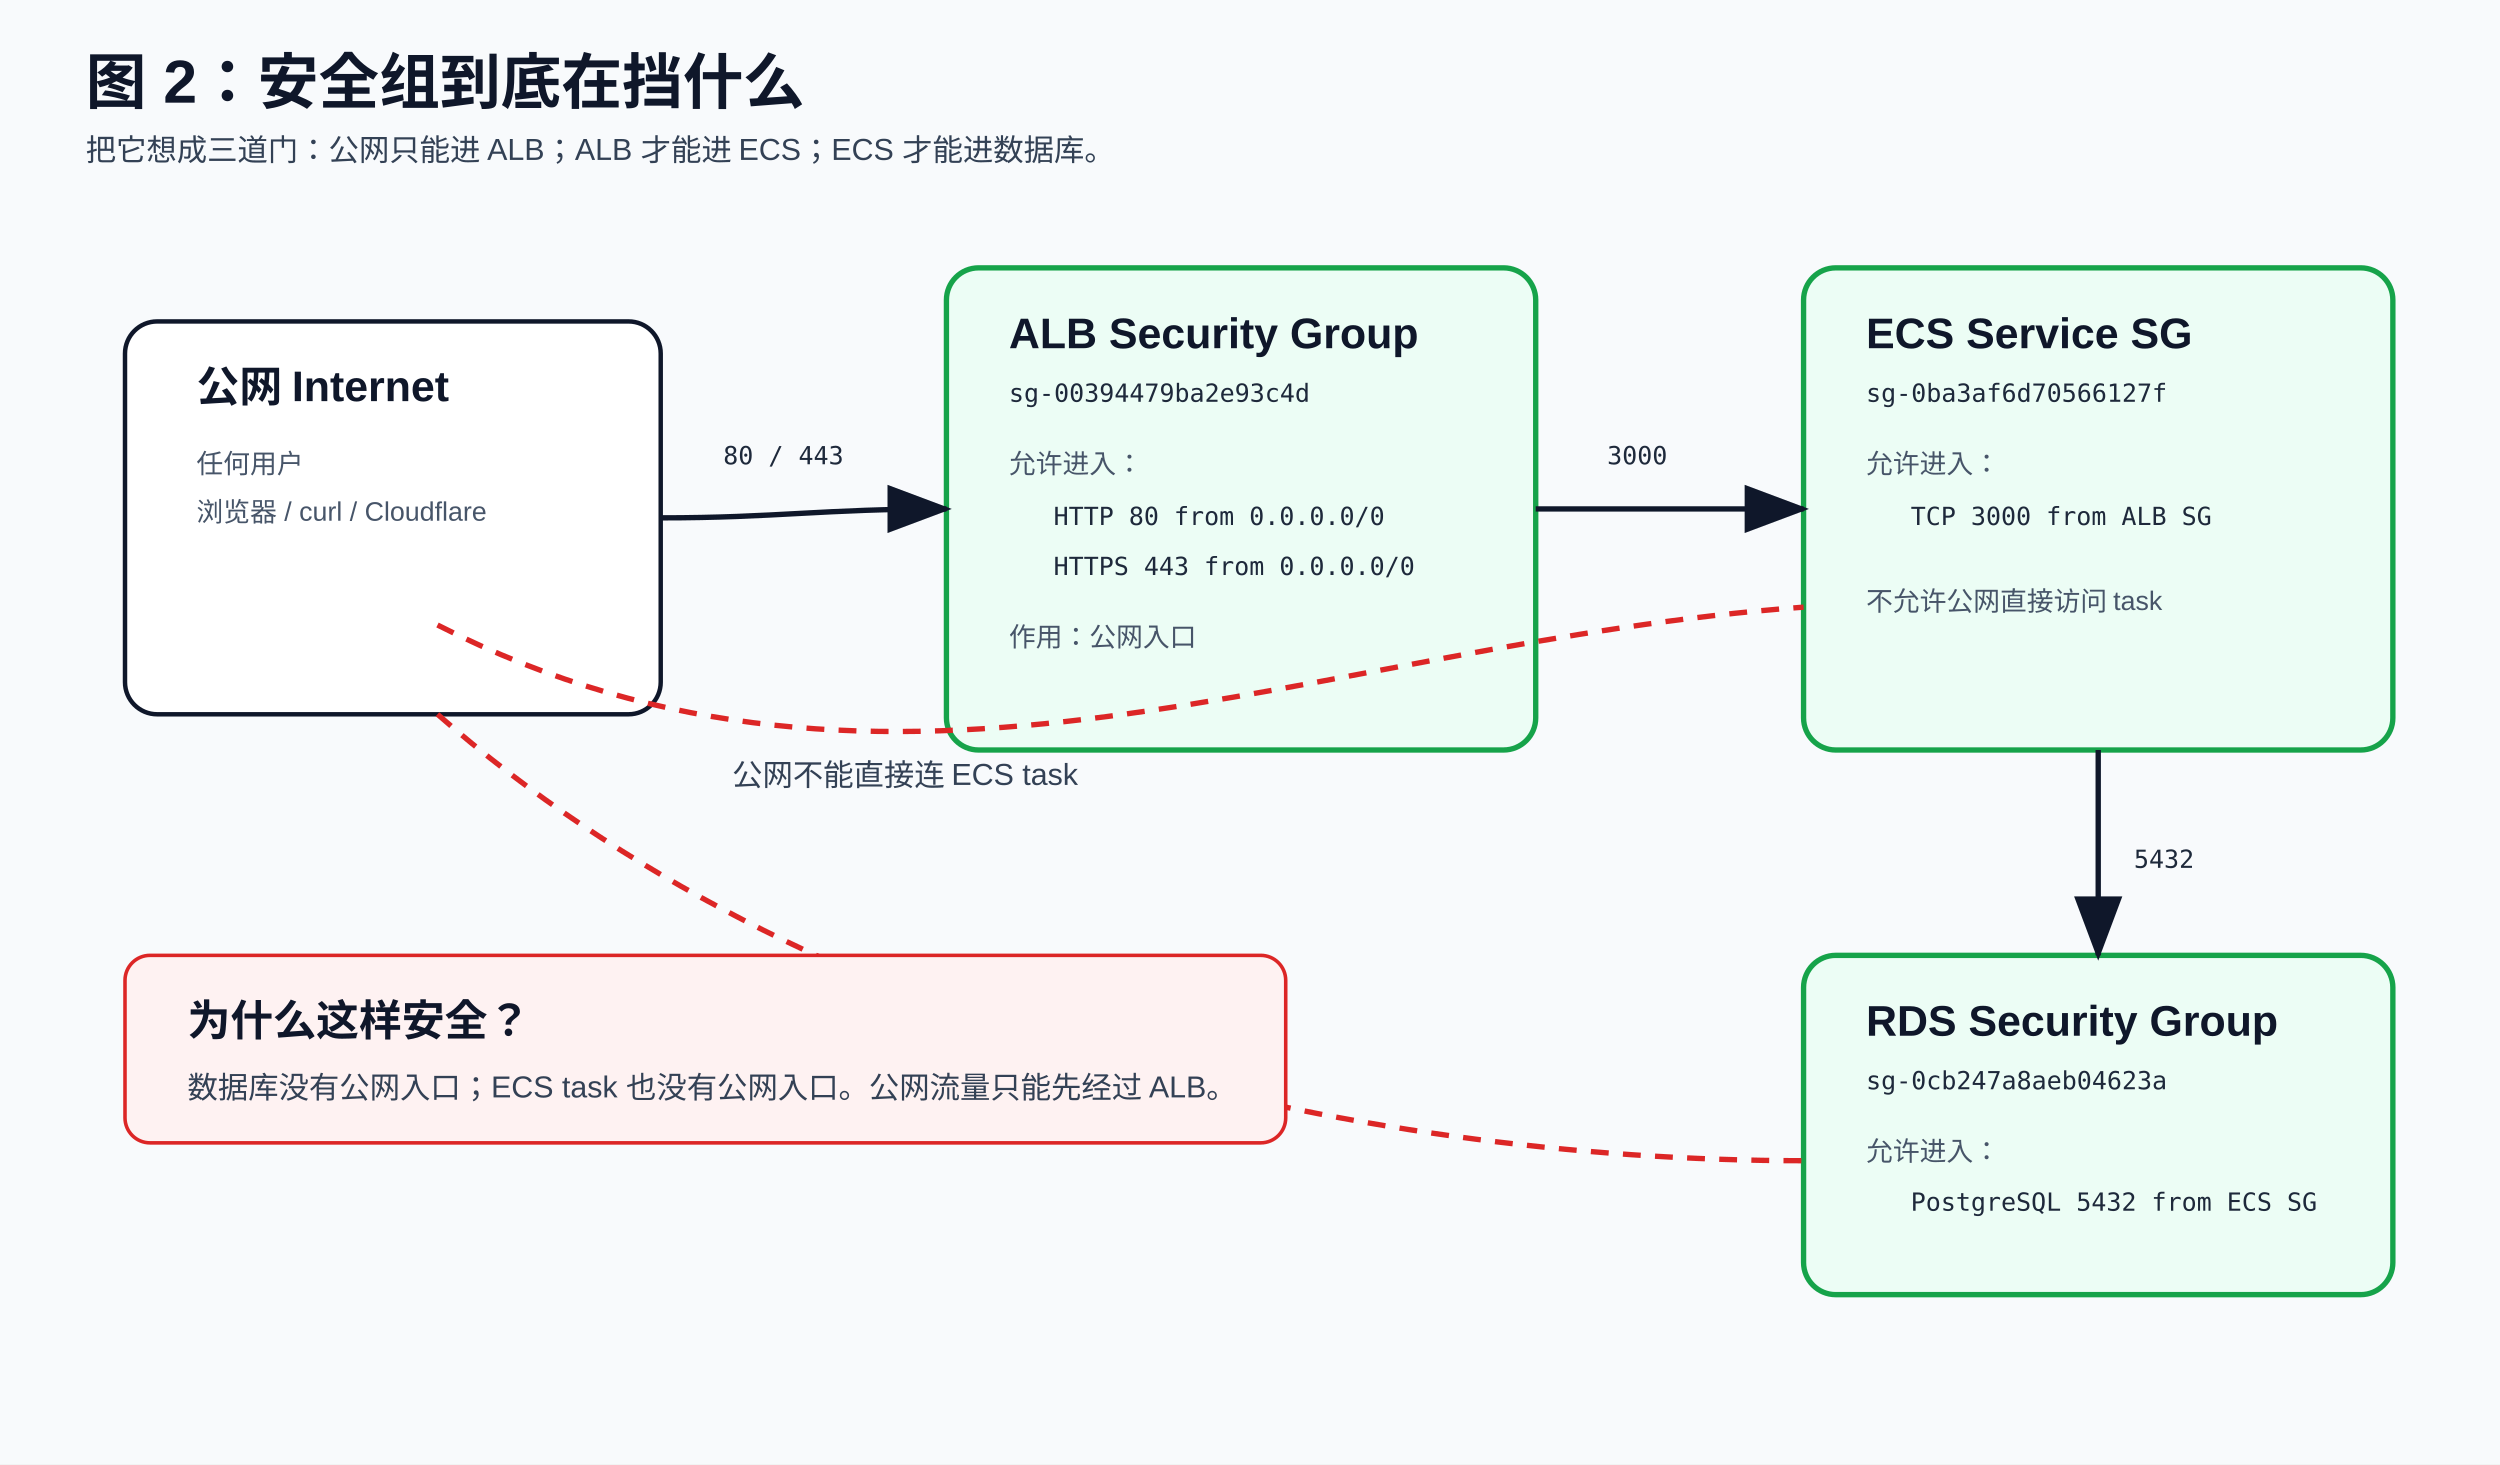
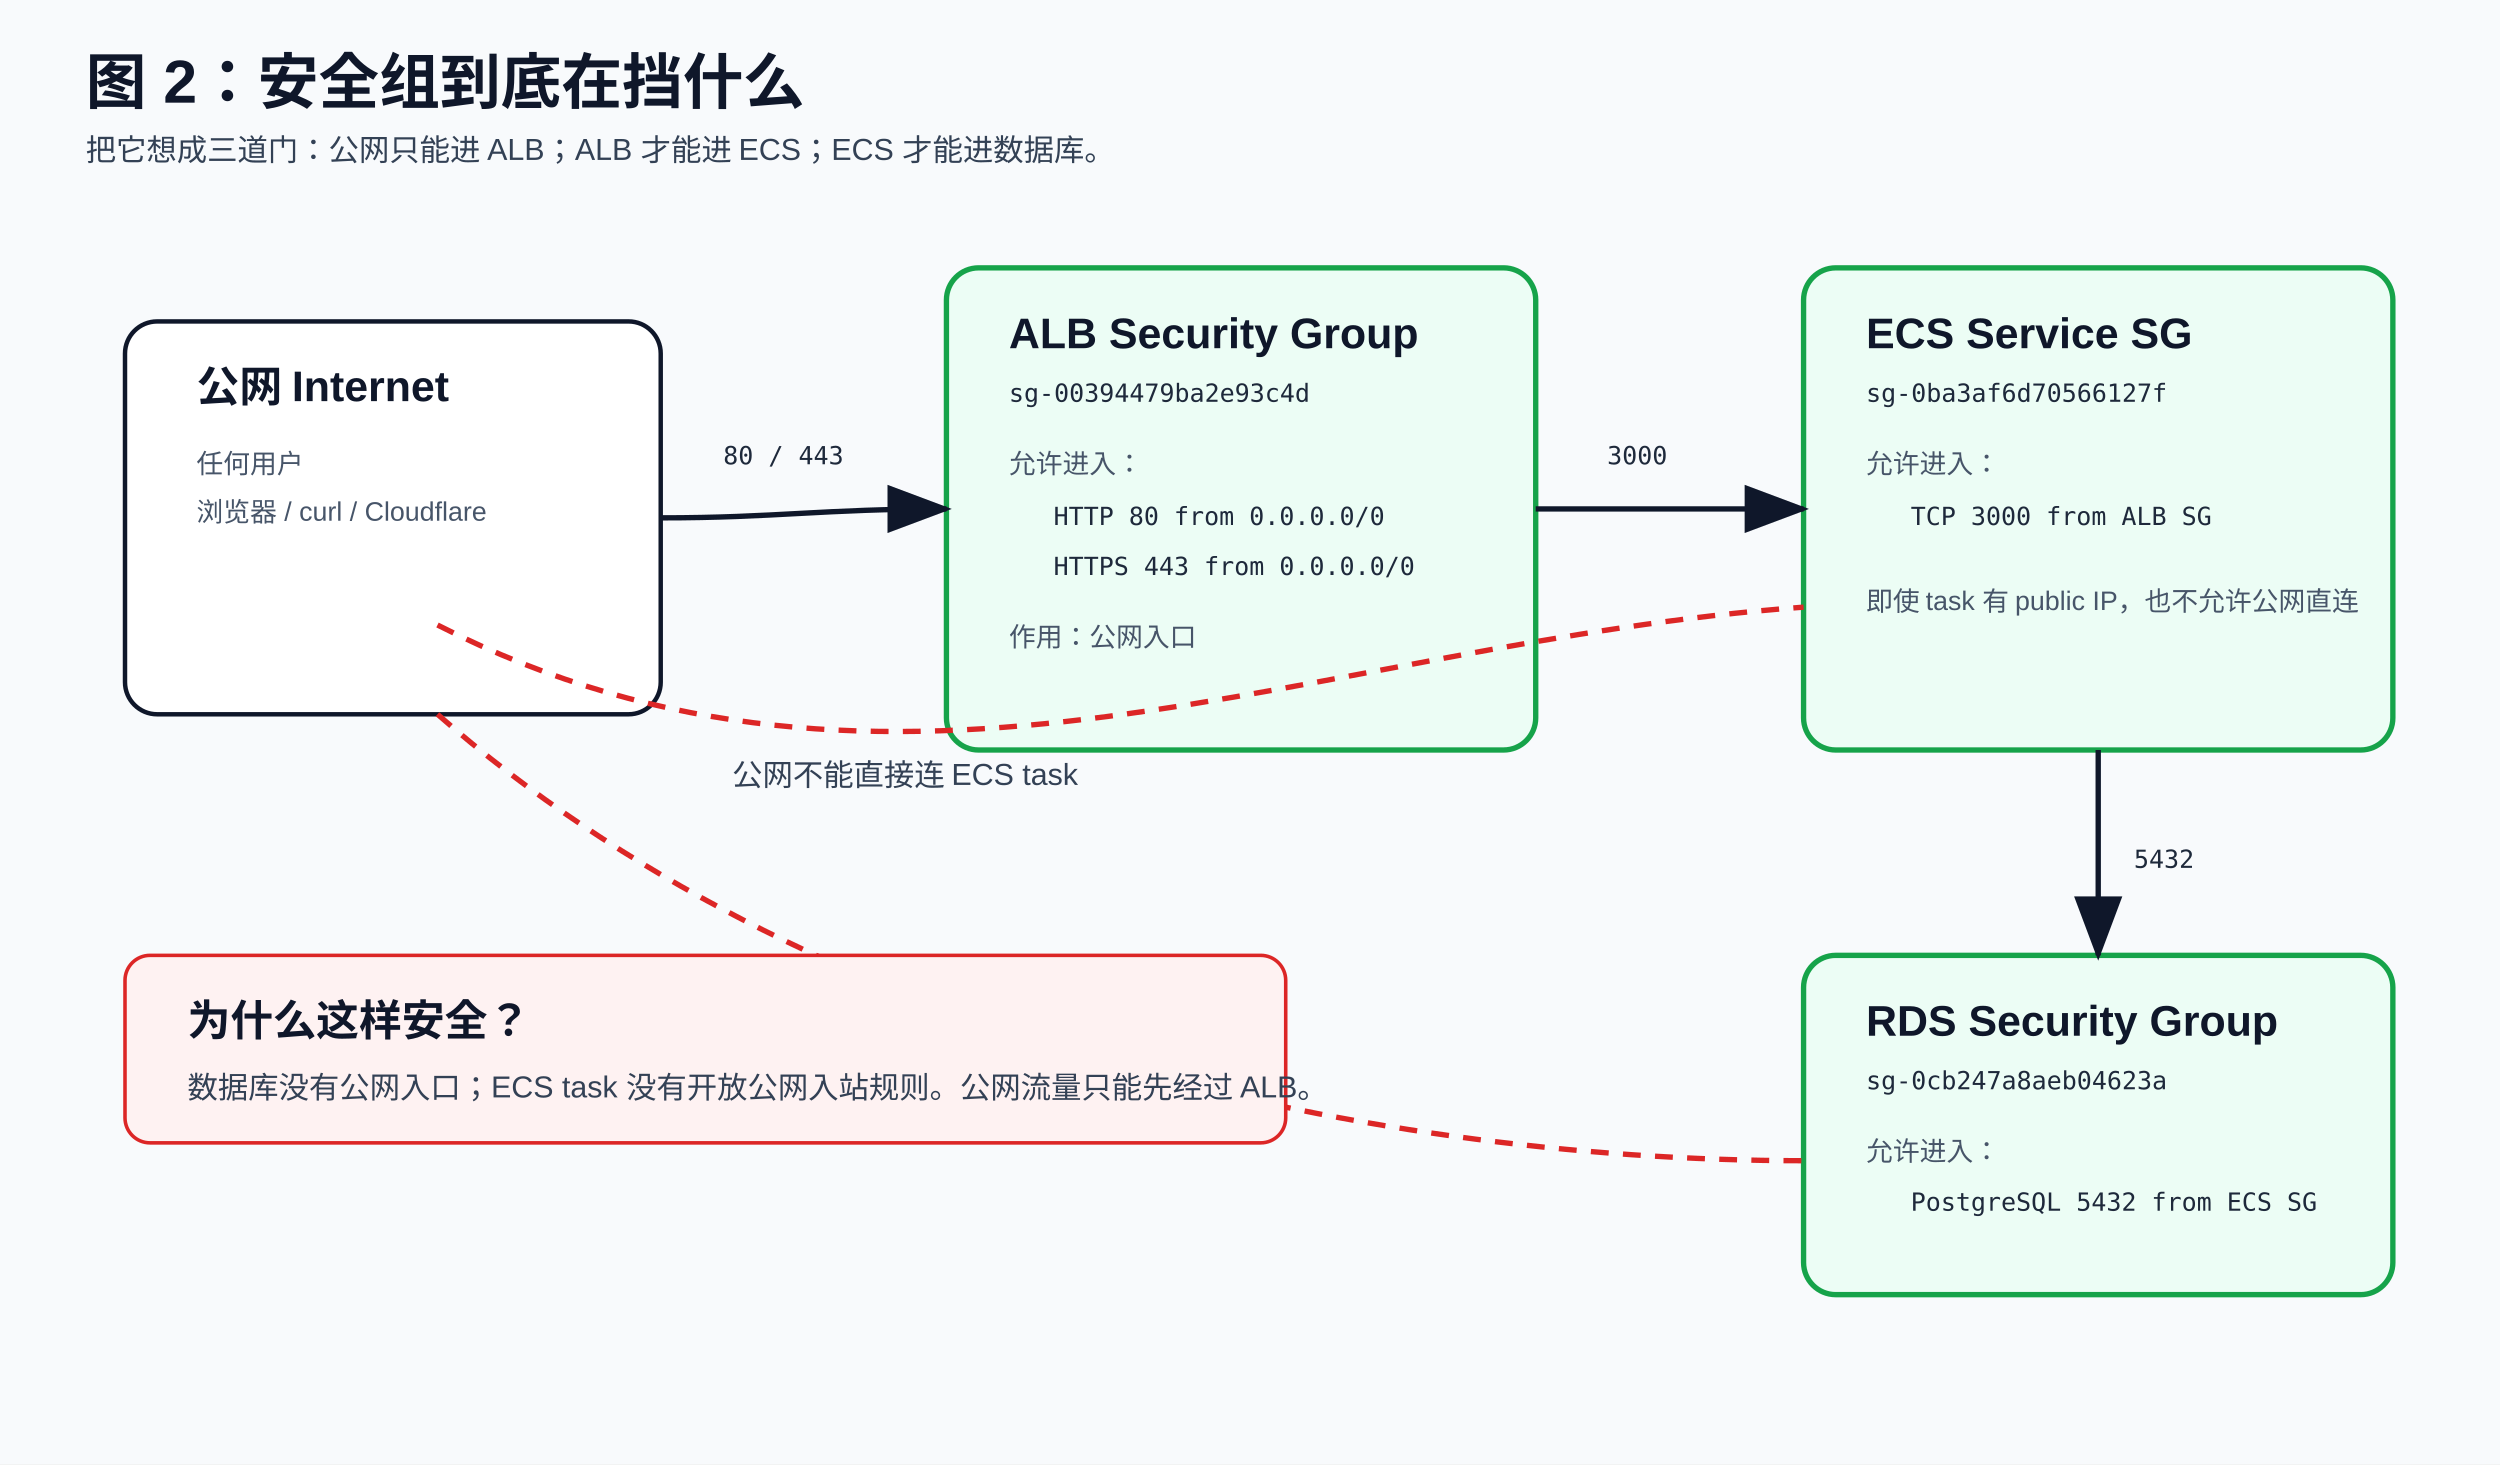
<svg xmlns="http://www.w3.org/2000/svg" width="1400" height="820" viewBox="0 0 1400 820" role="img" aria-labelledby="title desc">
  <defs>
    <marker id="arrow" markerWidth="12" markerHeight="9" refX="11" refY="4.5" orient="auto">
      <path d="M0,0 L12,4.5 L0,9 Z" fill="#0f172a" />
    </marker>
    <style>
      .bg{fill:#f8fafc}.sg{fill:#fff;stroke:#0f172a;stroke-width:2.5}.allow{fill:#ecfdf5;stroke:#16a34a;stroke-width:3}
      .deny{fill:#fef2f2;stroke:#dc2626;stroke-width:2}.h{font:700 24px Arial,sans-serif;fill:#0f172a}
      .title{font:700 34px Arial,sans-serif;fill:#0f172a}.t{font:17px Arial,sans-serif;fill:#334155}.s{font:15px Arial,sans-serif;fill:#475569}
      .m{font:14px Consolas,monospace;fill:#1e293b}.arrow{stroke:#0f172a;stroke-width:3;fill:none;marker-end:url(#arrow)}
      .smallArrow{stroke:#16a34a;stroke-width:3;fill:none;marker-end:url(#arrow)}.bad{stroke:#dc2626;stroke-width:3;fill:none;stroke-dasharray:10 8}
    </style>
  </defs>
  <rect class="bg" width="1400" height="820" />
  <text class="title" x="48" y="58">图 2：安全组到底在挡什么</text>
  <text class="t" x="48" y="90">把它想成三道门：公网只能进 ALB；ALB 才能进 ECS；ECS 才能进数据库。</text>
  <rect class="sg" x="70" y="180" width="300" height="220" rx="18" />
  <text class="h" x="110" y="225">公网 Internet</text>
  <text class="s" x="110" y="265">任何用户</text>
  <text class="s" x="110" y="292">浏览器 / curl / Cloudflare</text>
  <rect class="allow" x="530" y="150" width="330" height="270" rx="18" />
  <text class="h" x="565" y="195">ALB Security Group</text>
  <text class="m" x="565" y="225">sg-00394479ba2e93c4d</text>
  <text class="s" x="565" y="265">允许进入：</text>
  <text class="m" x="590" y="294">HTTP 80  from 0.0.0.0/0</text>
  <text class="m" x="590" y="322">HTTPS 443 from 0.0.0.0/0</text>
  <text class="s" x="565" y="362">作用：公网入口</text>
  <rect class="allow" x="1010" y="150" width="330" height="270" rx="18" />
  <text class="h" x="1045" y="195">ECS Service SG</text>
  <text class="m" x="1045" y="225">sg-0ba3af6d70566127f</text>
  <text class="s" x="1045" y="265">允许进入：</text>
  <text class="m" x="1070" y="294">TCP 3000 from ALB SG</text>
-   <text class="s" x="1045" y="342">不允许公网直接访问 task</text>
+   <text class="s" x="1045" y="342">即使 task 有 public IP，也不允许公网直连</text>
  <rect class="allow" x="1010" y="535" width="330" height="190" rx="18" />
  <text class="h" x="1045" y="580">RDS Security Group</text>
  <text class="m" x="1045" y="610">sg-0cb247a8aeb04623a</text>
  <text class="s" x="1045" y="650">允许进入：</text>
  <text class="m" x="1070" y="678">PostgreSQL 5432 from ECS SG</text>
  <path class="arrow" d="M370 290 C435 290 460 285 530 285" />
  <text class="m" x="405" y="260">80 / 443</text>
  <path class="arrow" d="M860 285 C920 285 945 285 1010 285" />
  <text class="m" x="900" y="260">3000</text>
  <path class="arrow" d="M1175 420 L1175 535" />
  <text class="m" x="1195" y="486">5432</text>
  <path class="bad" d="M245 400 C450 580 760 650 1010 650" />
  <text class="t" x="350" y="610">公网不能直接连 RDS</text>
  <path class="bad" d="M245 350 C500 480 735 360 1010 340" />
  <text class="t" x="410" y="440">公网不能直接连 ECS task</text>
  <rect class="deny" x="70" y="535" width="650" height="105" rx="14" />
  <text class="h" x="105" y="580">为什么这样安全？</text>
-   <text class="t" x="105" y="615">数据库没有公网入口；ECS task 也没有公网入口。公网流量只能先经过 ALB。</text>
+   <text class="t" x="105" y="615">数据库没有公网入口；ECS task 没有开放公网入站规则。公网流量只能先经过 ALB。</text>
</svg>
